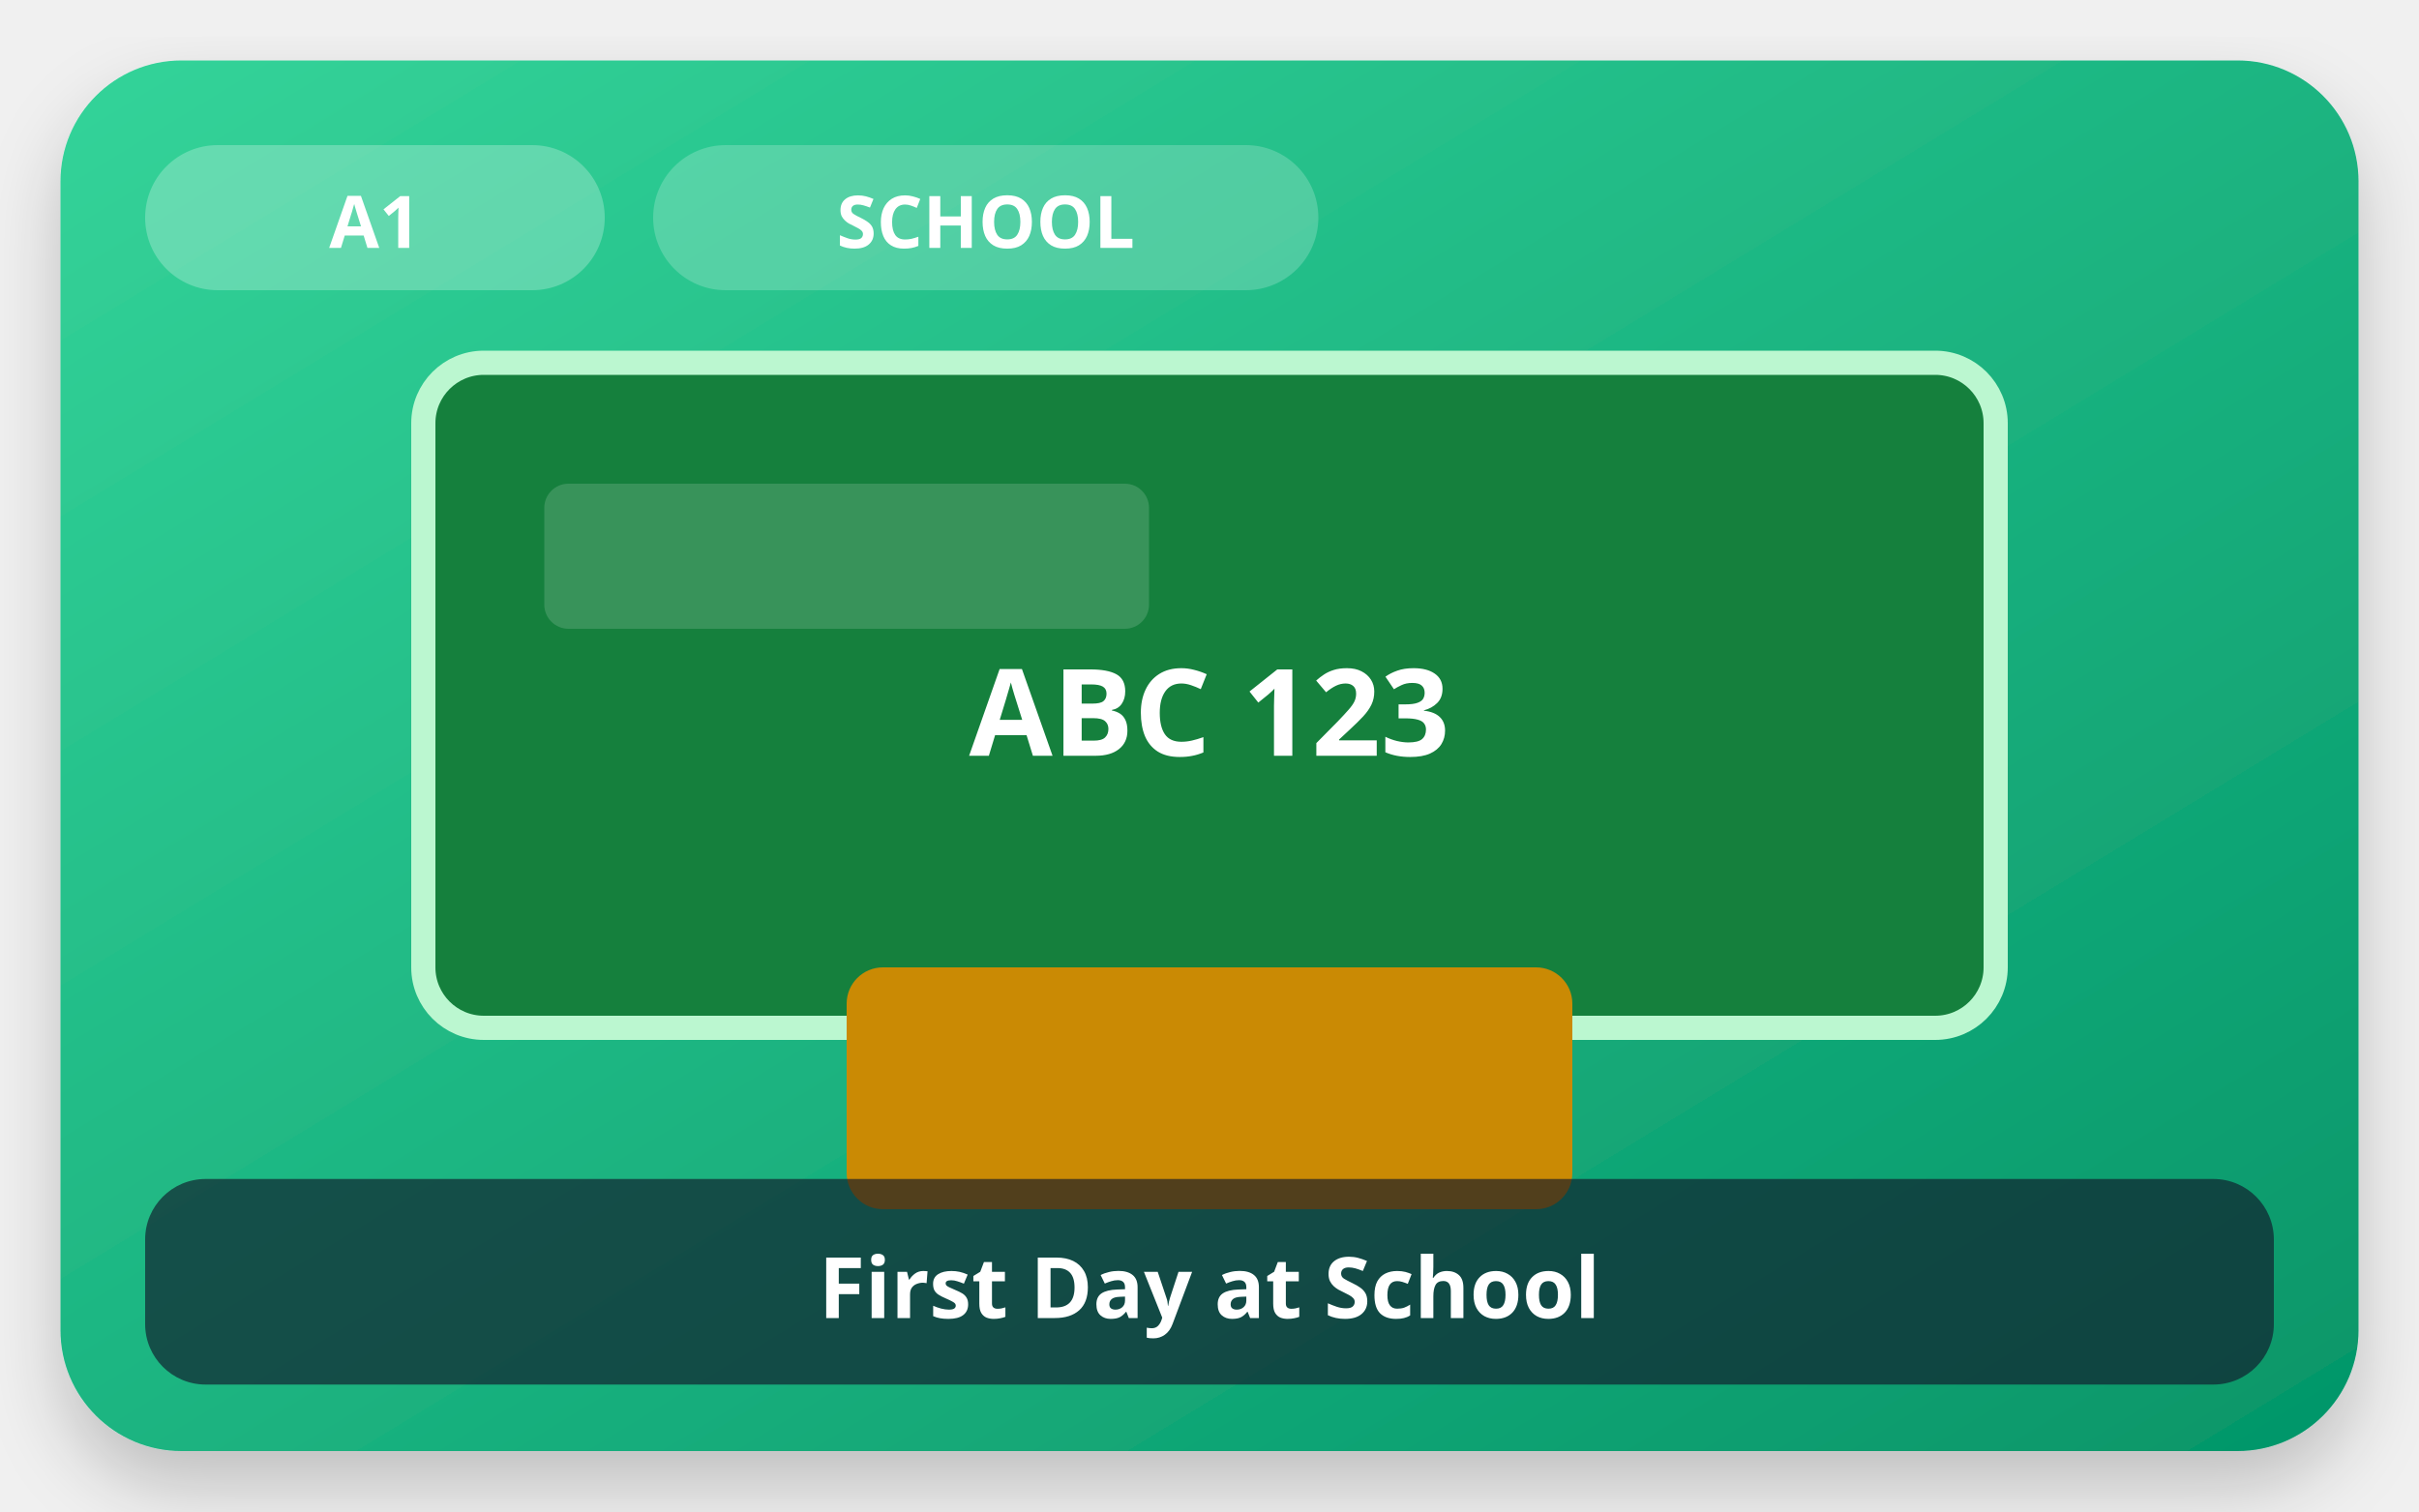
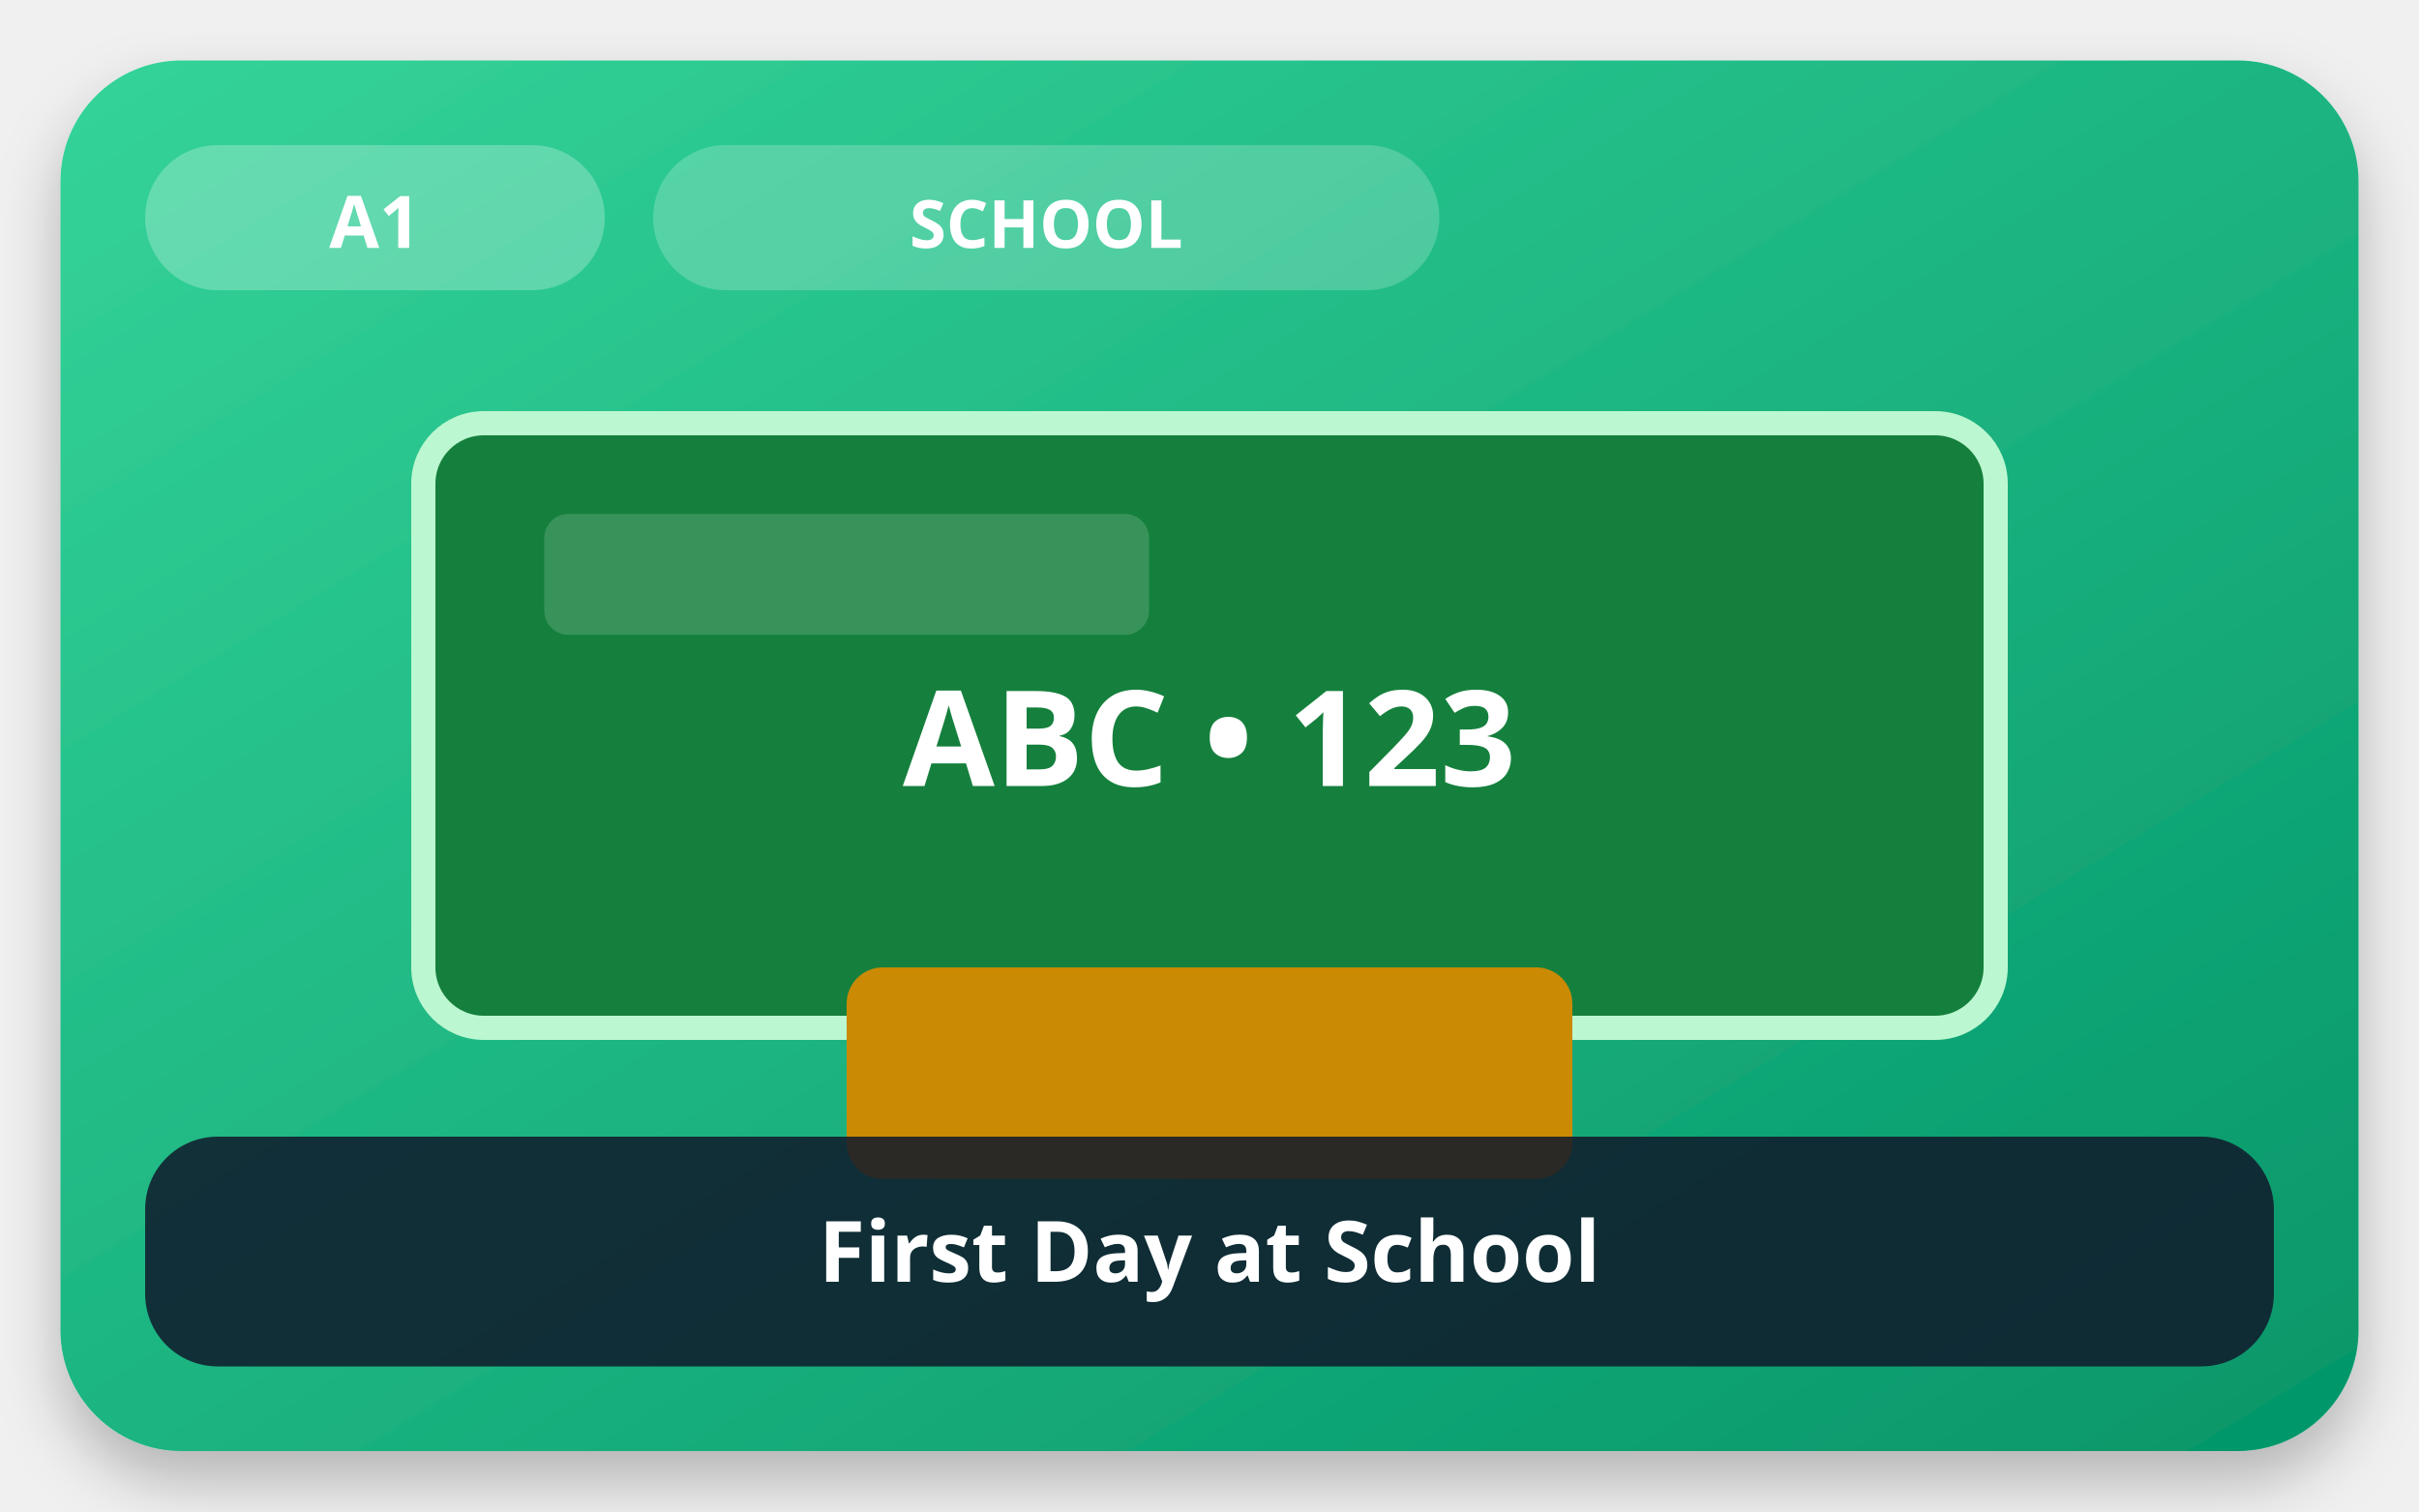
<svg xmlns="http://www.w3.org/2000/svg" viewBox="0 0 400 250" width="400" height="250">
  <defs>
-     <linearGradient id="bg" x1="0%" y1="0%" x2="100%" y2="100%">
+     <linearGradient id="bg_PL_A1_SCHOOL_001" x1="0%" y1="0%" x2="100%" y2="100%">
      <stop offset="0%" stop-color="#34d399" />
      <stop offset="100%" stop-color="#059669" />
    </linearGradient>
-     <filter id="shadow" x="-5%" y="-5%" width="110%" height="110%">
-       <feDropShadow dx="0" dy="6" stdDeviation="6" flood-opacity="0.2" />
+     <filter id="shadow_PL_A1_SCHOOL_001" x="-5%" y="-5%" width="110%" height="110%">
+       <feDropShadow dx="0" dy="5" stdDeviation="5" flood-opacity="0.25" />
    </filter>
  </defs>
-   <rect x="10" y="10" width="380" height="230" rx="20" fill="url(#bg)" filter="url(#shadow)" />
+   <rect x="10" y="10" width="380" height="230" rx="20" fill="url(#bg_PL_A1_SCHOOL_001)" filter="url(#shadow_PL_A1_SCHOOL_001)" />
  <rect x="24" y="24" width="76" height="24" rx="12" fill="#ffffff" opacity="0.25" />
  <text x="62" y="41" font-family="'Segoe UI', sans-serif" font-size="12" font-weight="900" fill="#ffffff" text-anchor="middle">A1</text>
-   <rect x="108" y="24" width="110" height="24" rx="12" fill="#ffffff" opacity="0.2" />
-   <text x="163" y="41" font-family="'Segoe UI', sans-serif" font-size="12" font-weight="800" fill="#ffffff" text-anchor="middle">SCHOOL</text>
-   <g id="scene_content">
-     <rect x="70" y="60" width="260" height="110" rx="10" fill="#15803d" stroke="#bbf7d0" stroke-width="4" />
-     <rect x="90" y="80" width="100" height="24" rx="4" fill="#ffffff" opacity="0.15" />
-     <text x="200" y="125" font-family="'Segoe UI', sans-serif" font-size="20" font-weight="800" fill="#ffffff" text-anchor="middle">ABC 123</text>
-     <rect x="140" y="160" width="120" height="40" rx="6" fill="#ca8a04" />
+   <rect x="108" y="24" width="130" height="24" rx="12" fill="#ffffff" opacity="0.2" />
+   <text x="173" y="41" font-family="'Segoe UI', sans-serif" font-size="11" font-weight="800" fill="#ffffff" text-anchor="middle">SCHOOL</text>
+   <g transform="translate(0, 5)">
+     <rect x="70" y="65" width="260" height="100" rx="10" fill="#15803d" stroke="#bbf7d0" stroke-width="4" />
+     <rect x="90" y="80" width="100" height="20" rx="4" fill="#ffffff" opacity="0.15" />
+     <text x="200" y="125" font-family="'Segoe UI', sans-serif" font-size="22" font-weight="900" fill="#ffffff" text-anchor="middle">ABC • 123</text>
+     <rect x="140" y="155" width="120" height="35" rx="6" fill="#ca8a04" />
  </g>
-   <rect x="24" y="195" width="352" height="34" rx="10" fill="#0f172a" opacity="0.65" />
-   <text x="200" y="218" font-family="'Segoe UI', sans-serif" font-size="14" font-weight="800" fill="#ffffff" text-anchor="middle">First Day at School</text>
+   <rect x="24" y="188" width="352" height="38" rx="12" fill="#0f172a" opacity="0.85" />
+   <text x="200" y="212" font-family="'Segoe UI', sans-serif" font-size="14" font-weight="800" fill="#ffffff" text-anchor="middle">First Day at School</text>
</svg>
